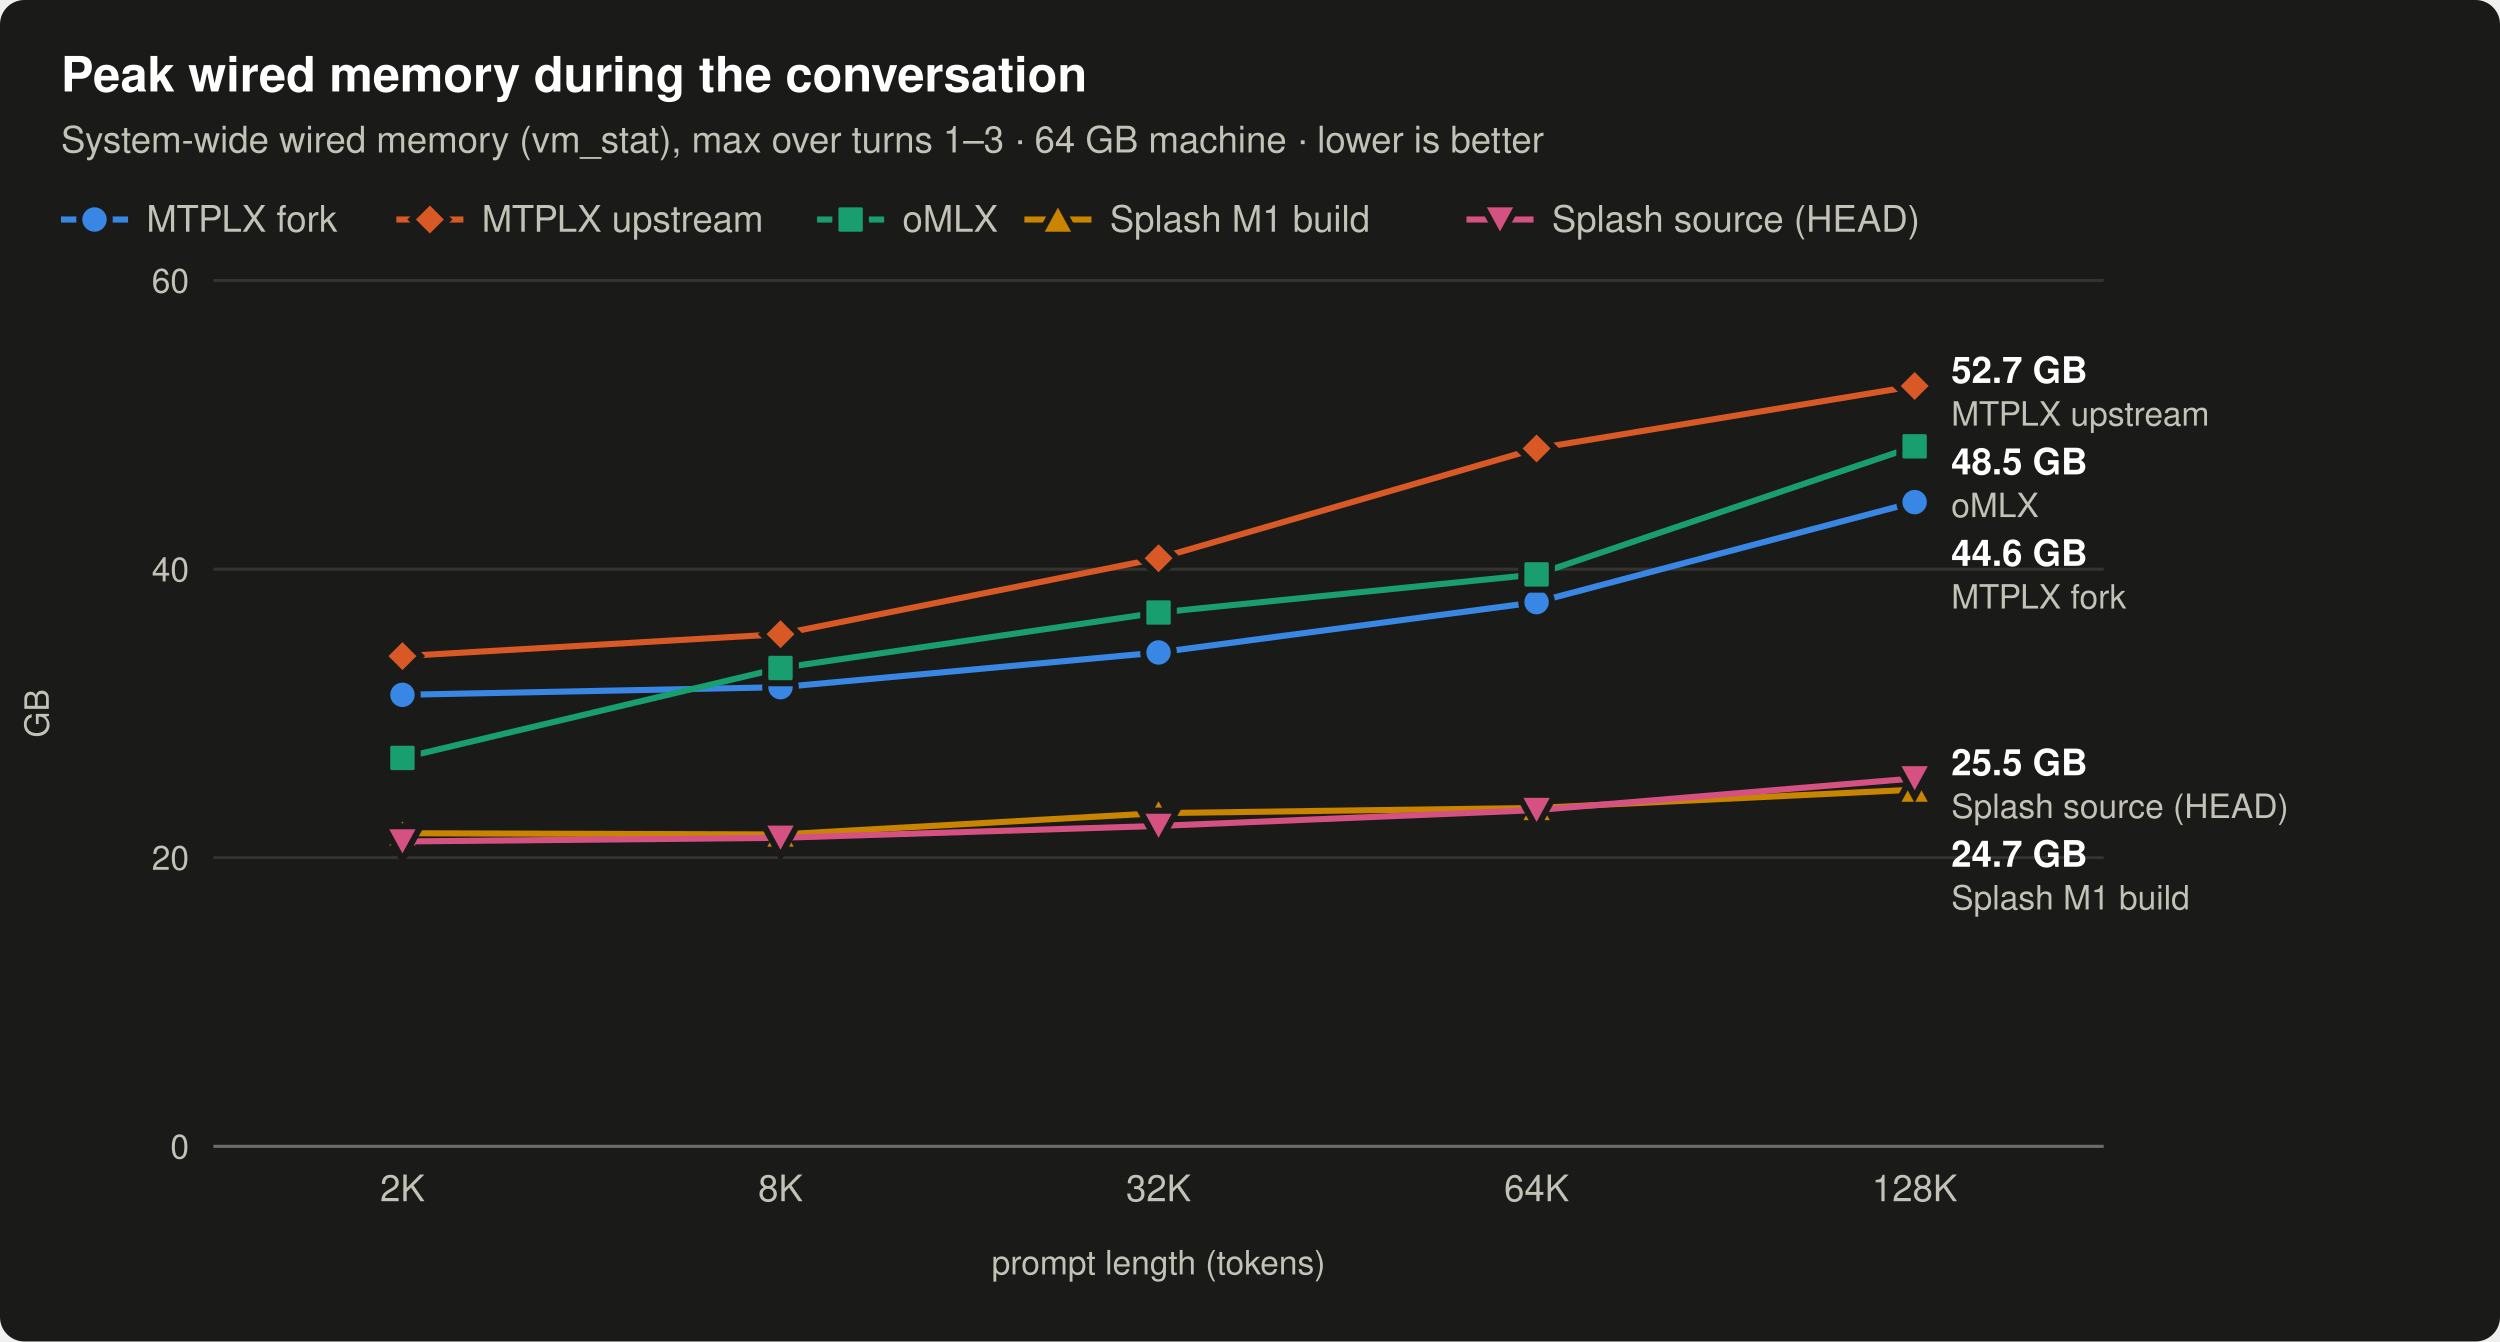
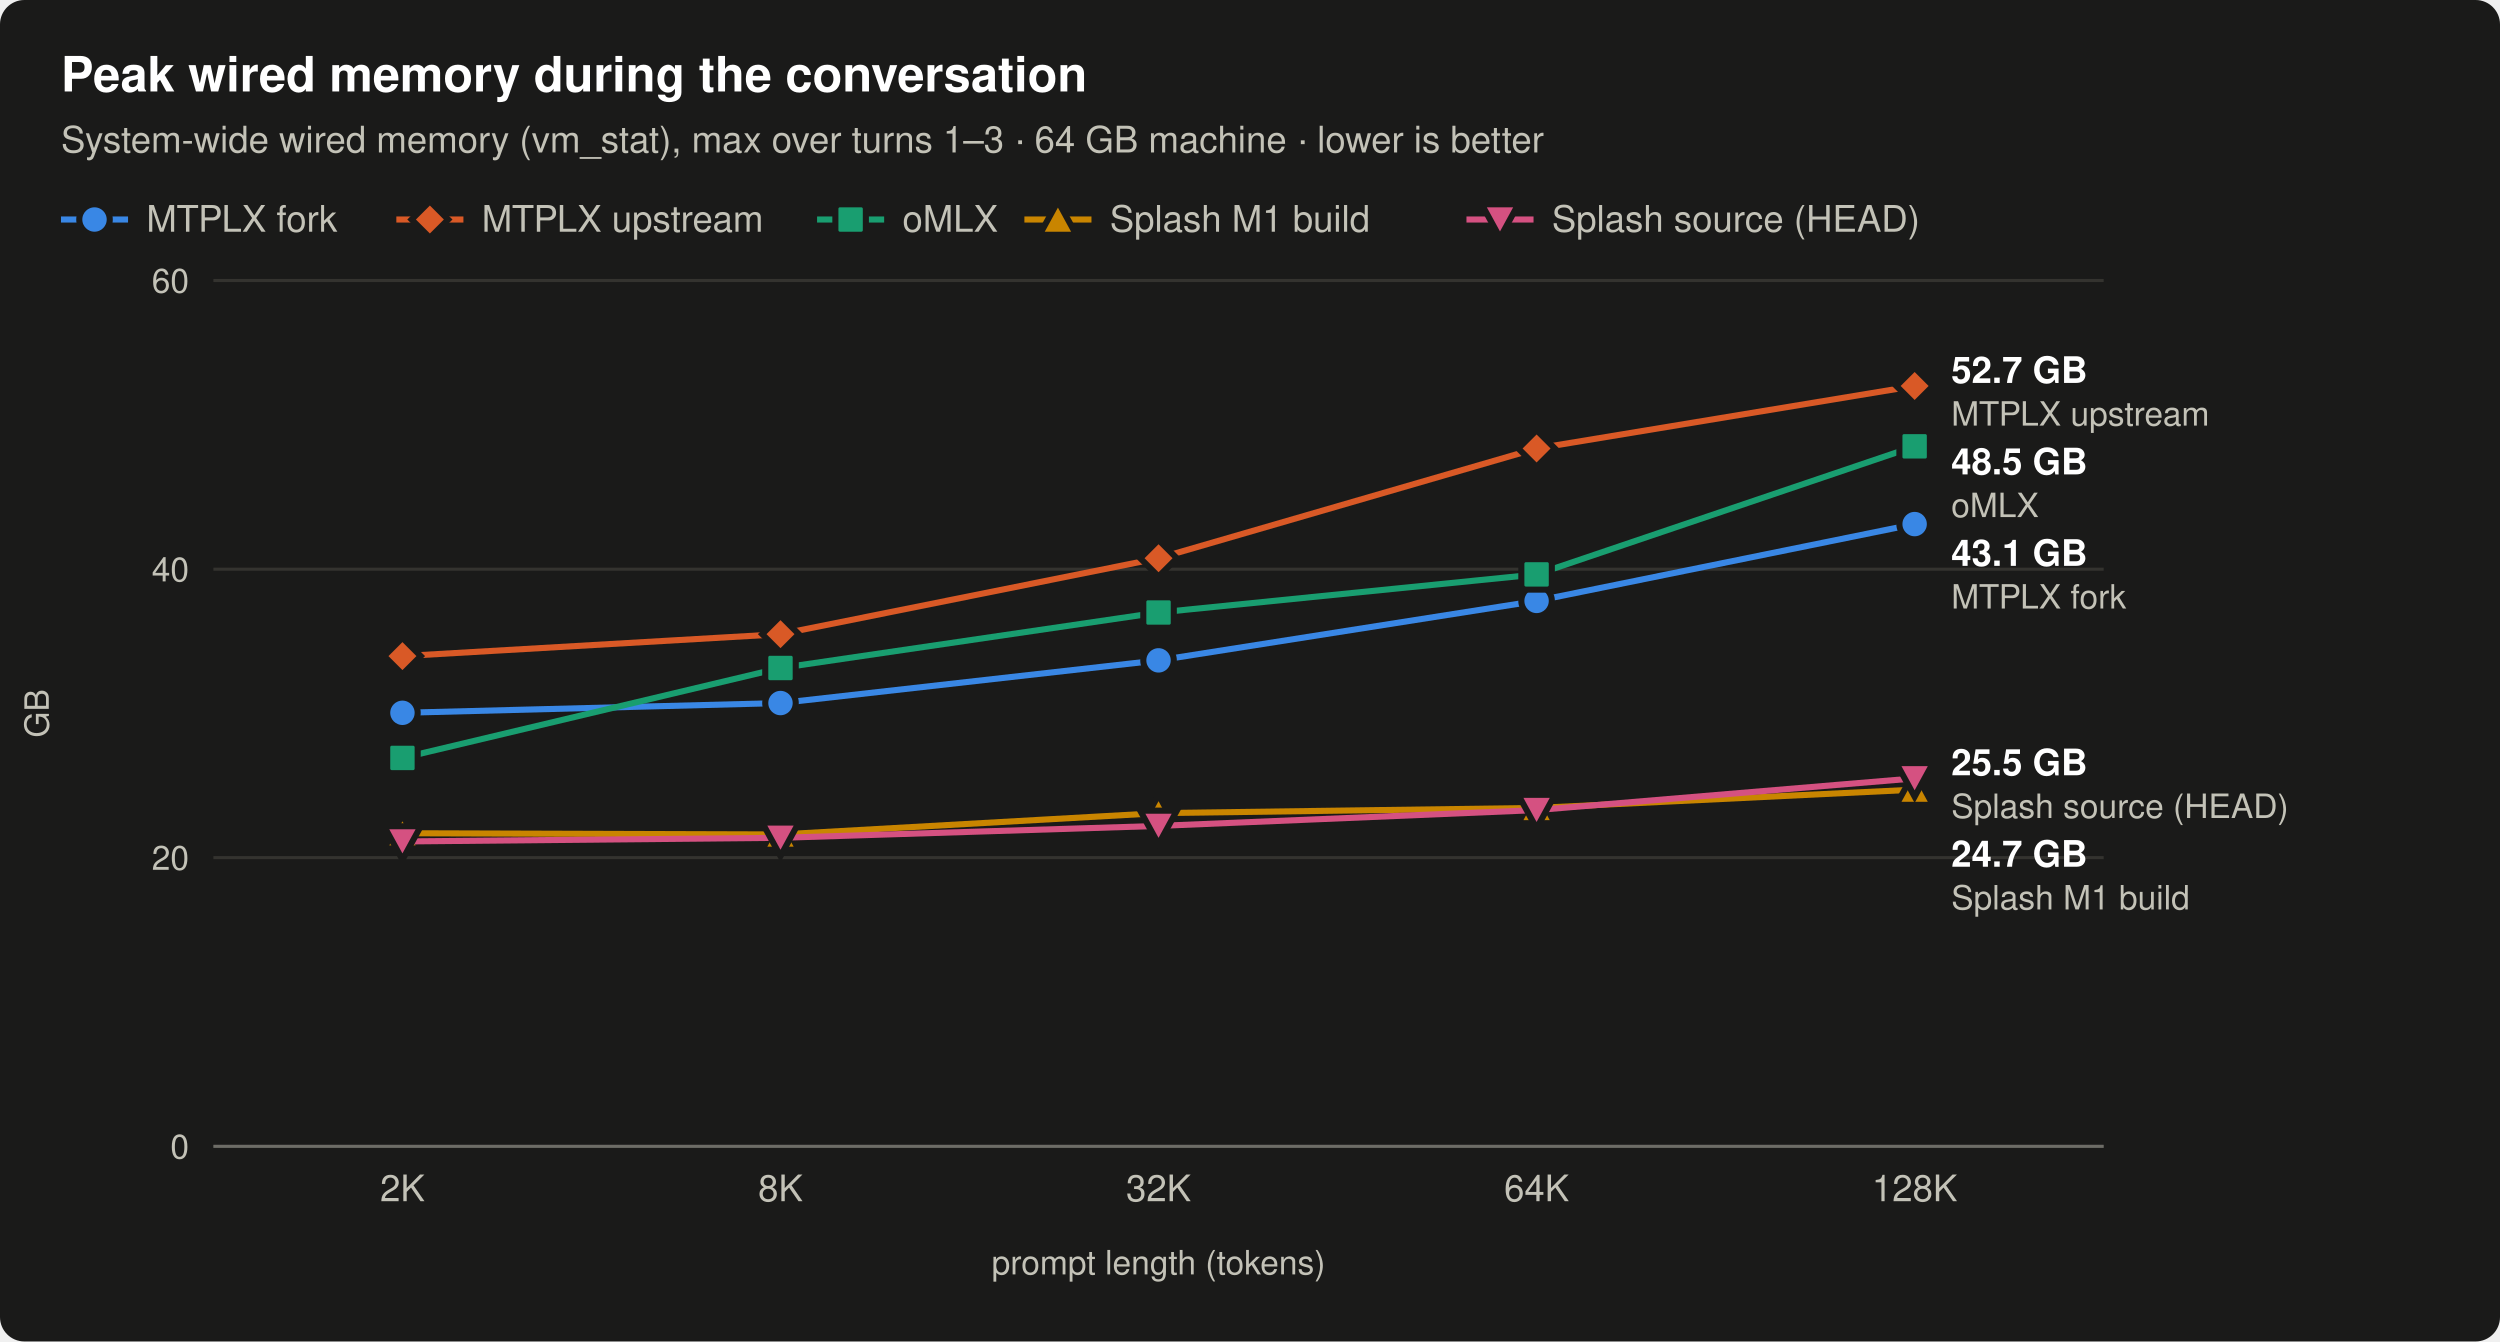
<svg xmlns="http://www.w3.org/2000/svg" viewBox="0 0 820 440" width="820" height="440" role="img" aria-label="Peak wired memory during the conversation" font-family="-apple-system,BlinkMacSystemFont,Segoe UI,Helvetica,Arial,sans-serif">
  <rect width="820" height="440" rx="8" fill="#1a1a19" />
  <text x="20" y="30" fill="#ffffff" font-size="16" font-weight="600">Peak wired memory during the conversation</text>
  <text x="20" y="50" fill="#c3c2b7" font-size="12">System-wide wired memory (vm_stat), max over turns 1–3 · 64 GB machine · lower is better</text>
  <line x1="20" x2="42" y1="72" y2="72" stroke="#3987e5" stroke-width="2" />
  <circle cx="31" cy="72" r="5" fill="#3987e5" stroke="#1a1a19" stroke-width="2" />
  <text x="48" y="76" fill="#c3c2b7" font-size="12">MTPLX fork</text>
  <line x1="130" x2="152" y1="72" y2="72" stroke="#d95926" stroke-width="2" />
  <path d="M141 66L147 72L141 78L135 72Z" fill="#d95926" stroke="#1a1a19" stroke-width="2" />
  <text x="158" y="76" fill="#c3c2b7" font-size="12">MTPLX upstream</text>
  <line x1="268" x2="290" y1="72" y2="72" stroke="#199e70" stroke-width="2" />
  <rect x="274" y="67" width="10" height="10" rx="1.5" fill="#199e70" stroke="#1a1a19" stroke-width="2" />
  <text x="296" y="76" fill="#c3c2b7" font-size="12">oMLX</text>
  <line x1="336" x2="358" y1="72" y2="72" stroke="#c98500" stroke-width="2" />
  <path d="M347 66L353 77L341 77Z" fill="#c98500" stroke="#1a1a19" stroke-width="2" />
  <text x="364" y="76" fill="#c3c2b7" font-size="12">Splash M1 build</text>
  <line x1="481" x2="503" y1="72" y2="72" stroke="#d55181" stroke-width="2" />
  <path d="M492 78L498 67L486 67Z" fill="#d55181" stroke="#1a1a19" stroke-width="2" />
  <text x="509" y="76" fill="#c3c2b7" font-size="12">Splash source (HEAD)</text>
  <line x1="70" x2="690" y1="376.0" y2="376.0" stroke="#34332f" />
  <text x="62" y="380.0" fill="#c3c2b7" font-size="11" text-anchor="end">0</text>
  <line x1="70" x2="690" y1="281.3" y2="281.3" stroke="#34332f" />
  <text x="62" y="285.3" fill="#c3c2b7" font-size="11" text-anchor="end">20</text>
  <line x1="70" x2="690" y1="186.7" y2="186.7" stroke="#34332f" />
  <text x="62" y="190.7" fill="#c3c2b7" font-size="11" text-anchor="end">40</text>
  <line x1="70" x2="690" y1="92.0" y2="92.0" stroke="#34332f" />
  <text x="62" y="96.0" fill="#c3c2b7" font-size="11" text-anchor="end">60</text>
  <line x1="70" x2="690" y1="376" y2="376" stroke="#6d6c66" />
  <text x="132.0" y="394" fill="#c3c2b7" font-size="12" text-anchor="middle">2K</text>
  <text x="256.0" y="394" fill="#c3c2b7" font-size="12" text-anchor="middle">8K</text>
  <text x="380.0" y="394" fill="#c3c2b7" font-size="12" text-anchor="middle">32K</text>
  <text x="504.0" y="394" fill="#c3c2b7" font-size="12" text-anchor="middle">64K</text>
  <text x="628.0" y="394" fill="#c3c2b7" font-size="12" text-anchor="middle">128K</text>
  <text x="380.0" y="418" fill="#c3c2b7" font-size="11" text-anchor="middle">prompt length (tokens)</text>
  <text x="16" y="234.0" fill="#c3c2b7" font-size="11" text-anchor="middle" transform="rotate(-90 16 234.0)">GB</text>
-   <polyline points="132.0,227.9 256.0,225.4 380.0,214.0 504.0,197.5 628.0,164.7" fill="none" stroke="#3987e5" stroke-width="2" stroke-linejoin="round" />
-   <circle cx="132.0" cy="227.9" r="5" fill="#3987e5" stroke="#1a1a19" stroke-width="2" />
-   <circle cx="256.0" cy="225.4" r="5" fill="#3987e5" stroke="#1a1a19" stroke-width="2" />
-   <circle cx="380.0" cy="214.0" r="5" fill="#3987e5" stroke="#1a1a19" stroke-width="2" />
-   <circle cx="504.0" cy="197.5" r="5" fill="#3987e5" stroke="#1a1a19" stroke-width="2" />
-   <circle cx="628.0" cy="164.7" r="5" fill="#3987e5" stroke="#1a1a19" stroke-width="2" />
+   <polyline points="132.0,233.8 256.0,230.6 380.0,216.6 504.0,197.1 628.0,171.9" fill="none" stroke="#3987e5" stroke-width="2" stroke-linejoin="round" />
+   <circle cx="132.0" cy="233.8" r="5" fill="#3987e5" stroke="#1a1a19" stroke-width="2" />
+   <circle cx="256.0" cy="230.6" r="5" fill="#3987e5" stroke="#1a1a19" stroke-width="2" />
+   <circle cx="380.0" cy="216.6" r="5" fill="#3987e5" stroke="#1a1a19" stroke-width="2" />
+   <circle cx="504.0" cy="197.1" r="5" fill="#3987e5" stroke="#1a1a19" stroke-width="2" />
+   <circle cx="628.0" cy="171.9" r="5" fill="#3987e5" stroke="#1a1a19" stroke-width="2" />
  <polyline points="132.0,215.2 256.0,208.0 380.0,183.1 504.0,147.1 628.0,126.6" fill="none" stroke="#d95926" stroke-width="2" stroke-linejoin="round" />
  <path d="M132.0 209.2L138.0 215.2L132.0 221.2L126.0 215.2Z" fill="#d95926" stroke="#1a1a19" stroke-width="2" />
  <path d="M256.0 202.0L262.0 208.0L256.0 214.0L250.0 208.0Z" fill="#d95926" stroke="#1a1a19" stroke-width="2" />
  <path d="M380.0 177.1L386.0 183.1L380.0 189.1L374.0 183.1Z" fill="#d95926" stroke="#1a1a19" stroke-width="2" />
  <path d="M504.0 141.1L510.0 147.1L504.0 153.1L498.0 147.1Z" fill="#d95926" stroke="#1a1a19" stroke-width="2" />
  <path d="M628.0 120.6L634.0 126.6L628.0 132.6L622.0 126.6Z" fill="#d95926" stroke="#1a1a19" stroke-width="2" />
  <polyline points="132.0,248.6 256.0,219.1 380.0,200.9 504.0,188.4 628.0,146.4" fill="none" stroke="#199e70" stroke-width="2" stroke-linejoin="round" />
  <rect x="127.0" y="243.6" width="10" height="10" rx="1.5" fill="#199e70" stroke="#1a1a19" stroke-width="2" />
  <rect x="251.0" y="214.1" width="10" height="10" rx="1.5" fill="#199e70" stroke="#1a1a19" stroke-width="2" />
  <rect x="375.0" y="195.9" width="10" height="10" rx="1.5" fill="#199e70" stroke="#1a1a19" stroke-width="2" />
  <rect x="499.0" y="183.4" width="10" height="10" rx="1.5" fill="#199e70" stroke="#1a1a19" stroke-width="2" />
  <rect x="623.0" y="141.4" width="10" height="10" rx="1.5" fill="#199e70" stroke="#1a1a19" stroke-width="2" />
  <polyline points="132.0,273.3 256.0,273.7 380.0,266.7 504.0,265.0 628.0,259.0" fill="none" stroke="#c98500" stroke-width="2" stroke-linejoin="round" />
  <path d="M132.0 267.3L138.0 278.3L126.0 278.3Z" fill="#c98500" stroke="#1a1a19" stroke-width="2" />
  <path d="M256.0 267.7L262.0 278.7L250.0 278.7Z" fill="#c98500" stroke="#1a1a19" stroke-width="2" />
  <path d="M380.0 260.7L386.0 271.7L374.0 271.7Z" fill="#c98500" stroke="#1a1a19" stroke-width="2" />
  <path d="M504.0 259.0L510.0 270.0L498.0 270.0Z" fill="#c98500" stroke="#1a1a19" stroke-width="2" />
  <path d="M628.0 253.0L634.0 264.0L622.0 264.0Z" fill="#c98500" stroke="#1a1a19" stroke-width="2" />
  <polyline points="132.0,276.0 256.0,274.8 380.0,270.9 504.0,265.7 628.0,255.3" fill="none" stroke="#d55181" stroke-width="2" stroke-linejoin="round" />
  <path d="M132.0 282.0L138.0 271.0L126.0 271.0Z" fill="#d55181" stroke="#1a1a19" stroke-width="2" />
  <path d="M256.0 280.8L262.0 269.8L250.0 269.8Z" fill="#d55181" stroke="#1a1a19" stroke-width="2" />
  <path d="M380.0 276.9L386.0 265.9L374.0 265.9Z" fill="#d55181" stroke="#1a1a19" stroke-width="2" />
  <path d="M504.0 271.7L510.0 260.7L498.0 260.7Z" fill="#d55181" stroke="#1a1a19" stroke-width="2" />
  <path d="M628.0 261.3L634.0 250.3L622.0 250.3Z" fill="#d55181" stroke="#1a1a19" stroke-width="2" />
  <text x="640.0" y="125.6" fill="#ffffff" font-size="12" font-weight="600">52.7 GB</text>
  <text x="640.0" y="139.6" fill="#c3c2b7" font-size="11">MTPLX upstream</text>
  <text x="640.0" y="155.6" fill="#ffffff" font-size="12" font-weight="600">48.5 GB</text>
  <text x="640.0" y="169.6" fill="#c3c2b7" font-size="11">oMLX</text>
-   <text x="640.0" y="185.6" fill="#ffffff" font-size="12" font-weight="600">44.6 GB</text>
+   <text x="640.0" y="185.6" fill="#ffffff" font-size="12" font-weight="600">43.1 GB</text>
  <text x="640.0" y="199.6" fill="#c3c2b7" font-size="11">MTPLX fork</text>
  <text x="640.0" y="254.3" fill="#ffffff" font-size="12" font-weight="600">25.5 GB</text>
  <text x="640.0" y="268.3" fill="#c3c2b7" font-size="11">Splash source (HEAD)</text>
  <text x="640.0" y="284.3" fill="#ffffff" font-size="12" font-weight="600">24.7 GB</text>
  <text x="640.0" y="298.3" fill="#c3c2b7" font-size="11">Splash M1 build</text>
</svg>
